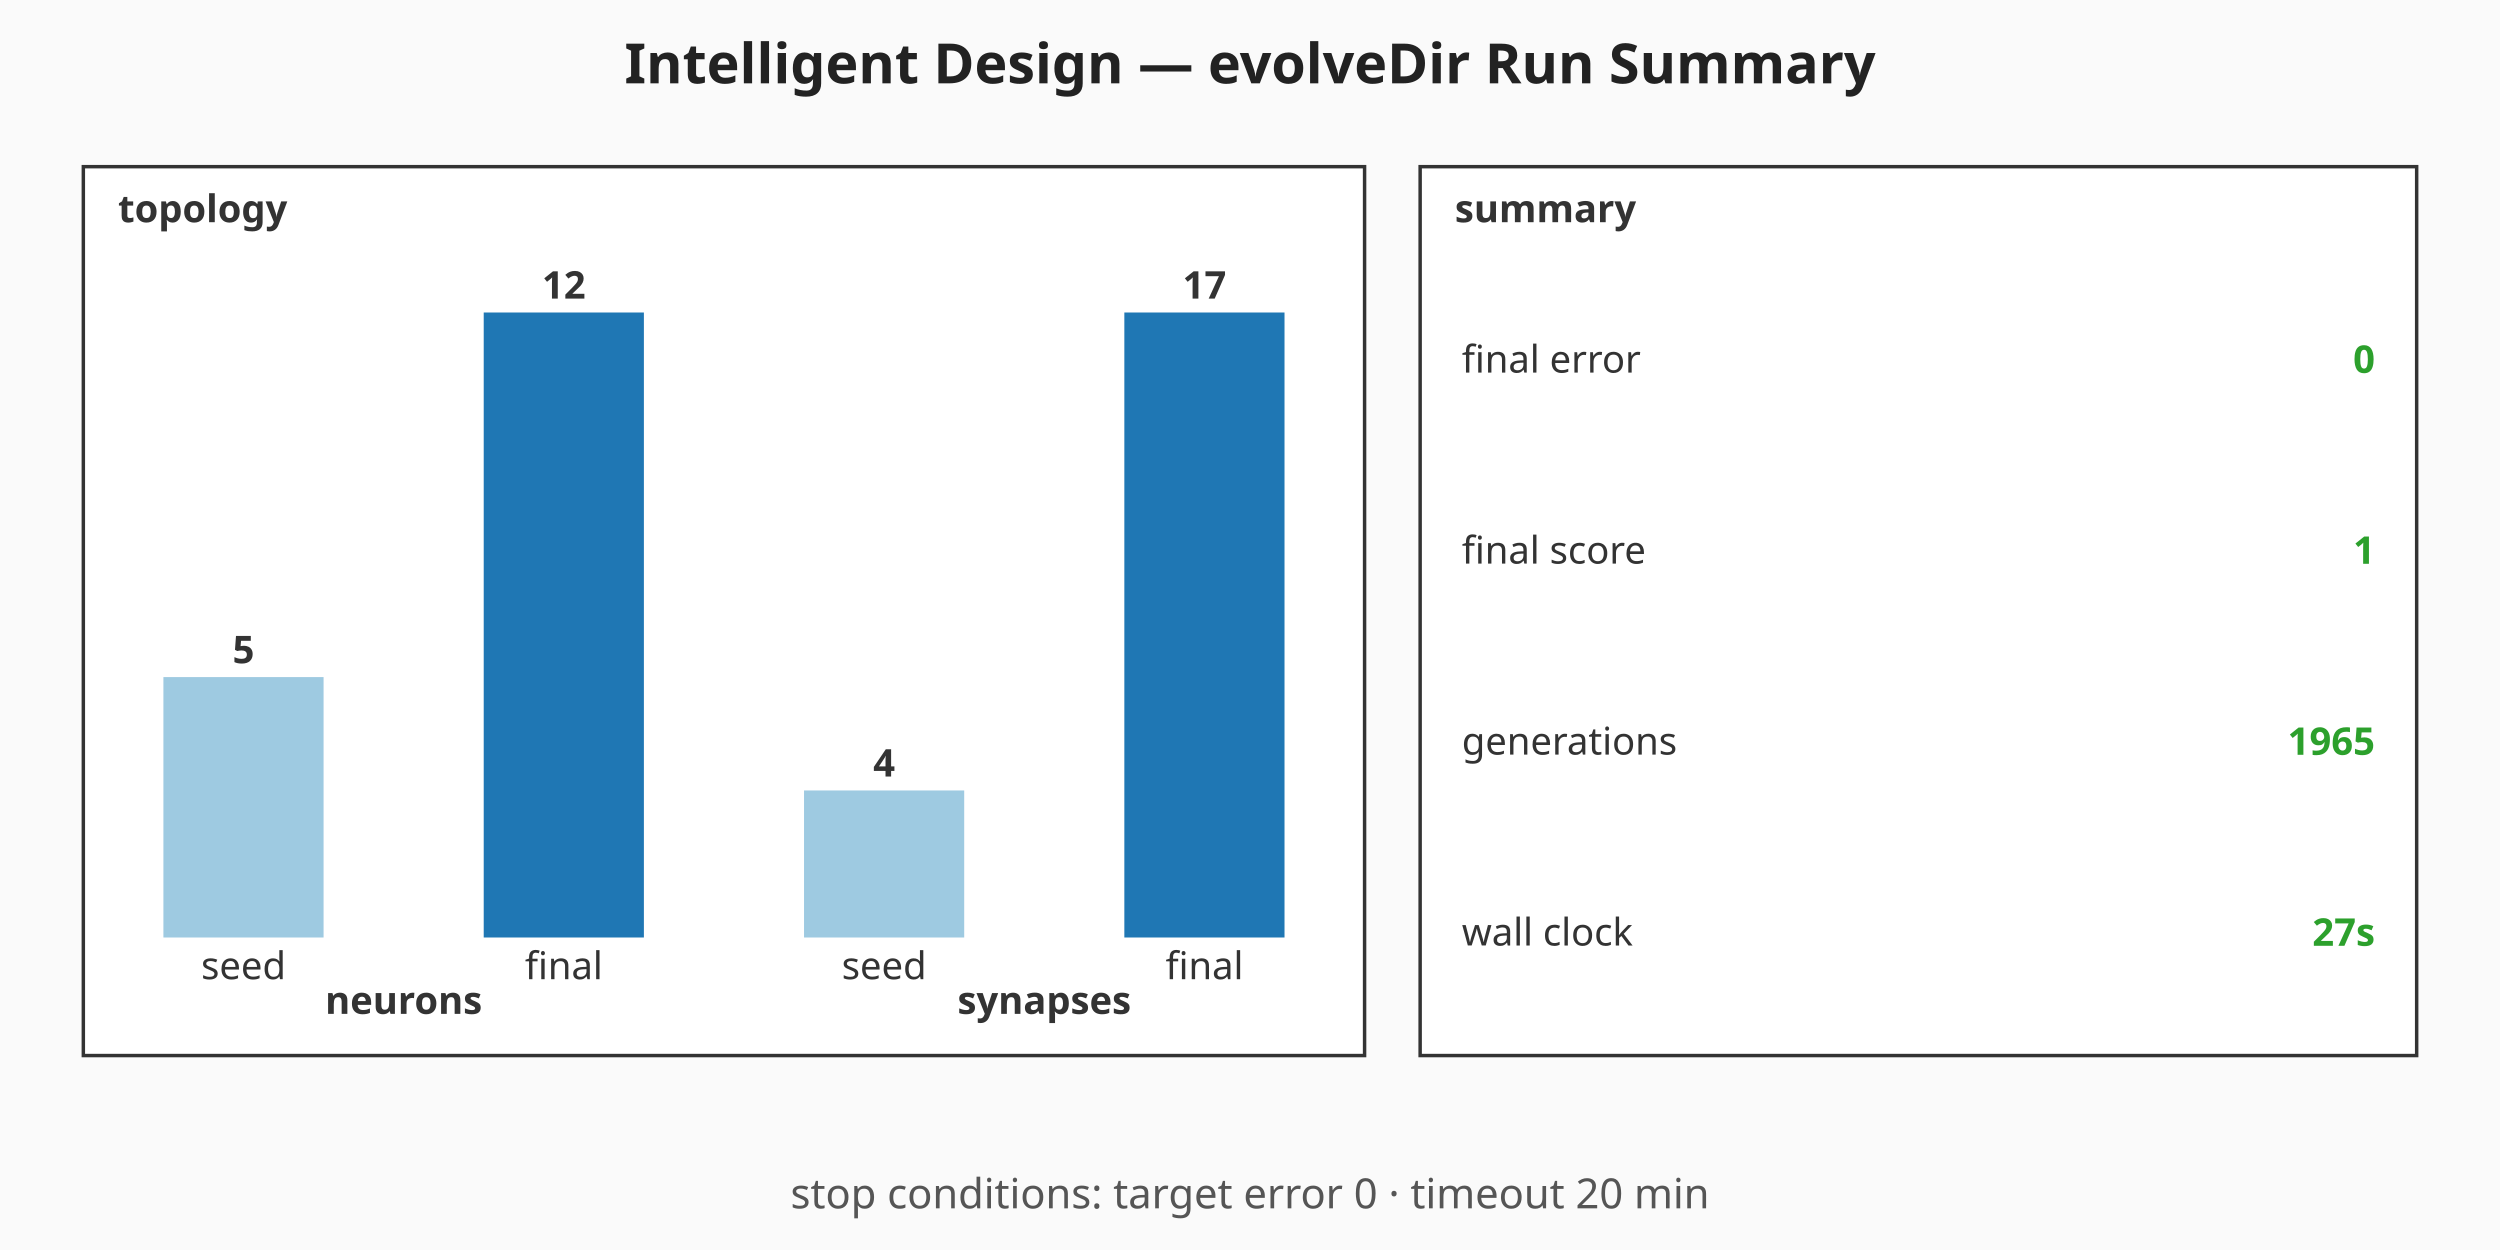
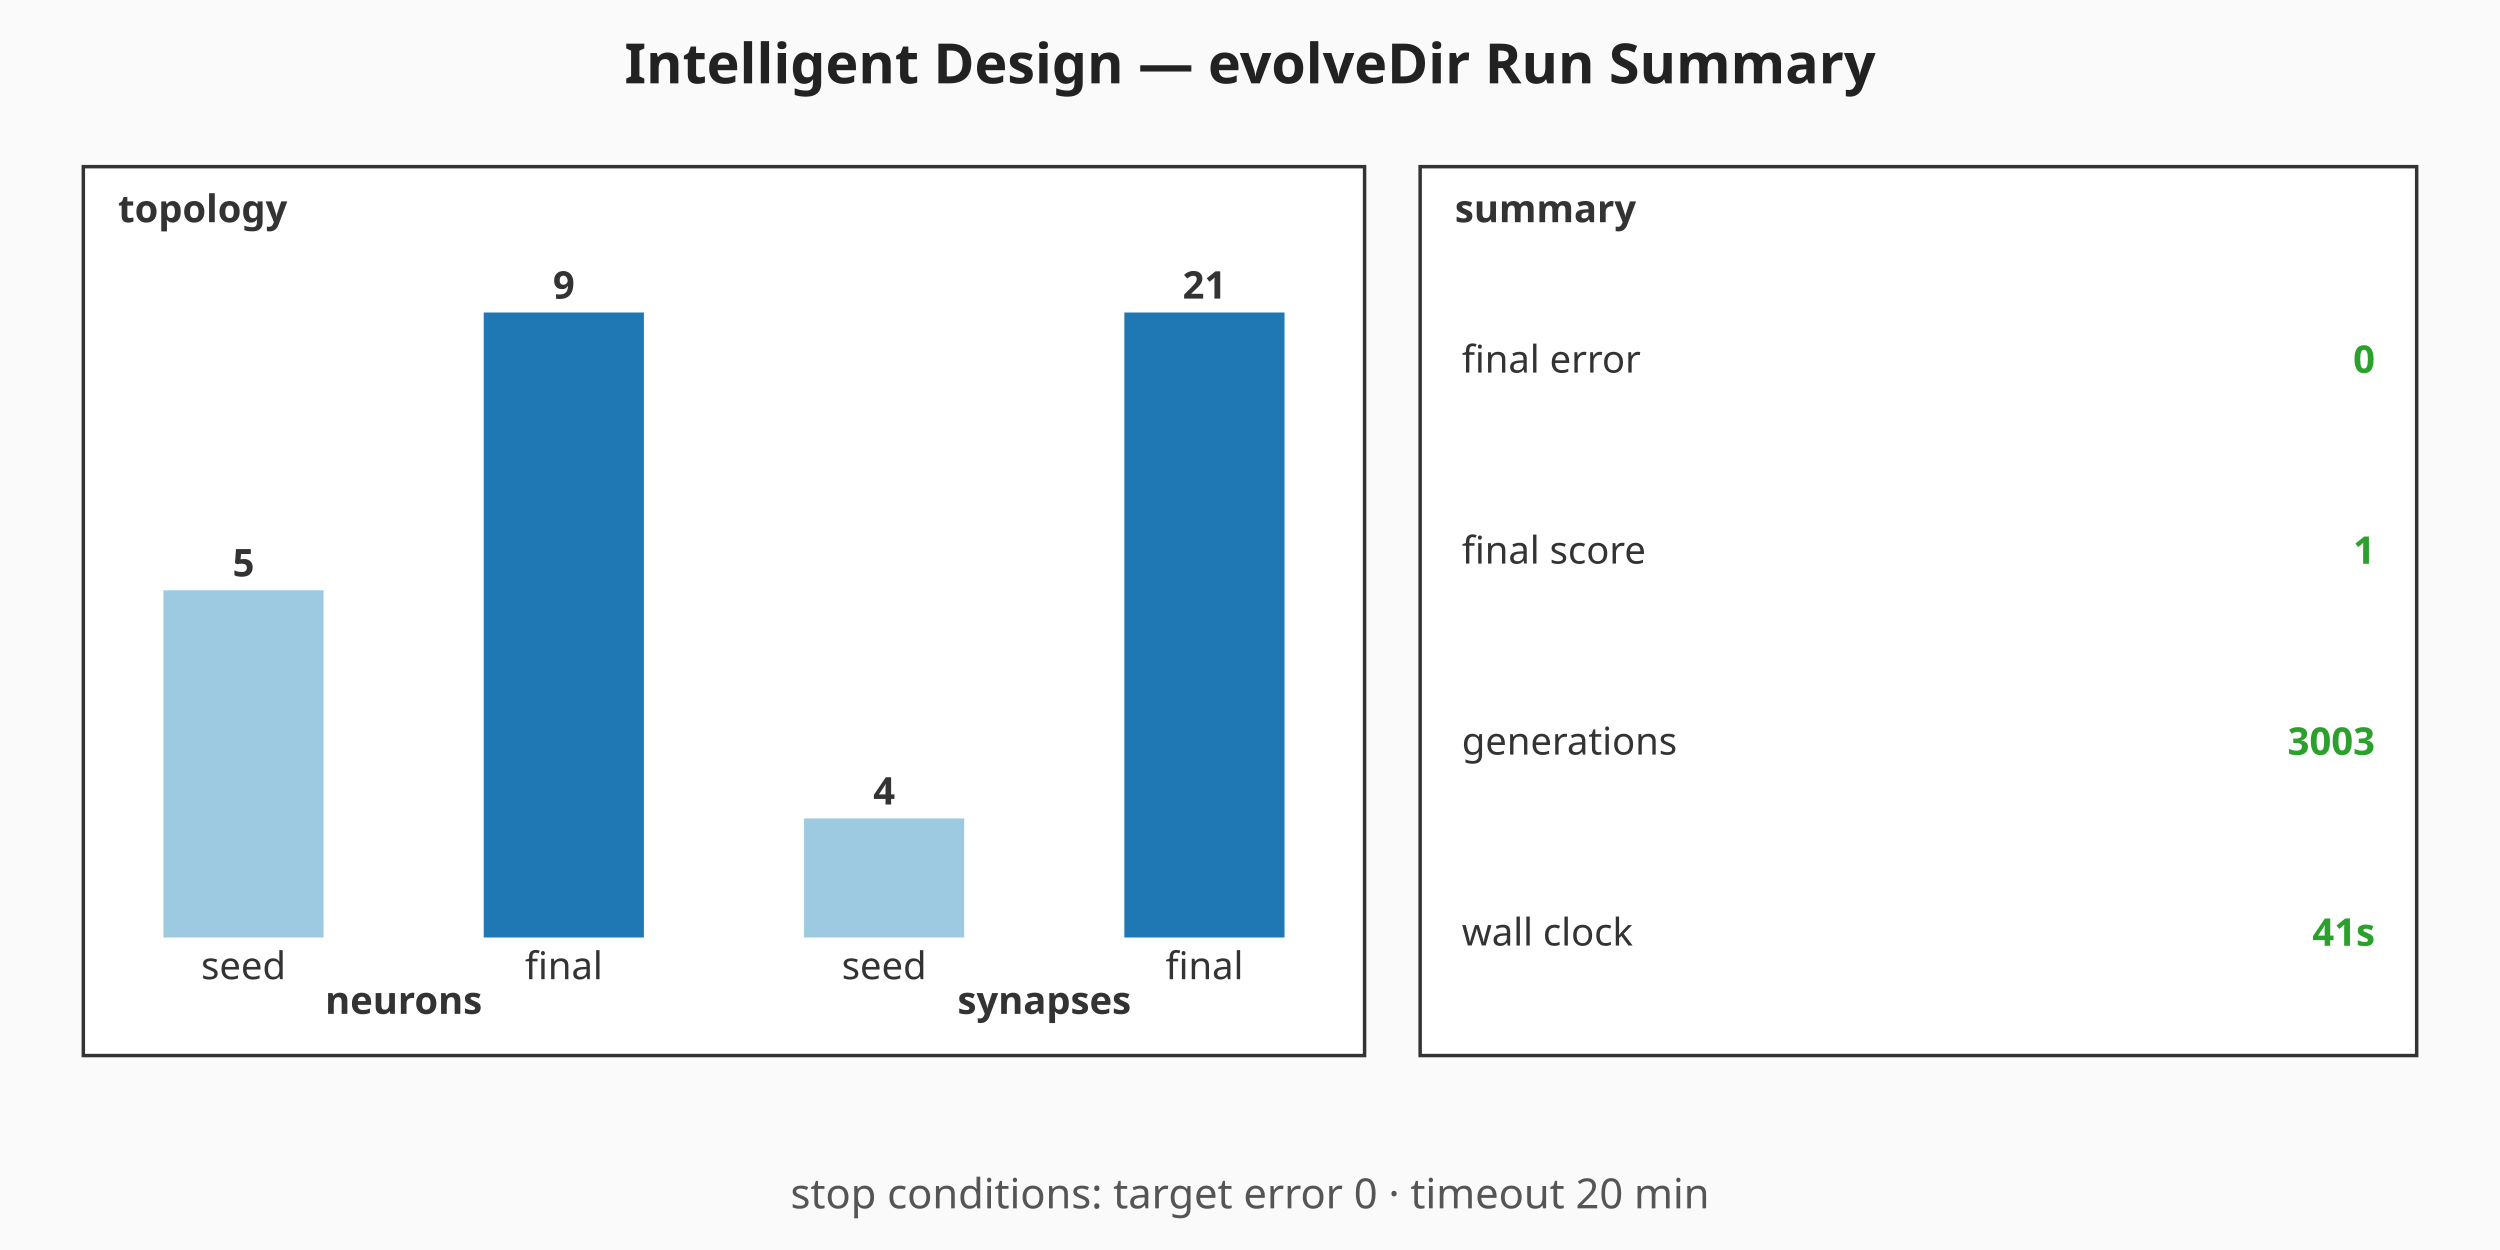
<svg xmlns="http://www.w3.org/2000/svg" viewBox="0 0 720 360" width="720" height="360" role="img" aria-label="Intelligent Design — evolveDir Run Summary summary chart">
  <rect width="720" height="360" fill="#fafafa" />
  <text x="360" y="24" text-anchor="middle" font-family="sans-serif" font-size="16" font-weight="bold" fill="#222">Intelligent Design — evolveDir Run Summary</text>
  <g class="topology" font-family="sans-serif" font-size="11" fill="#333">
    <rect x="24" y="48" width="369" height="256" fill="#ffffff" stroke="#333" stroke-width="1" />
    <text x="34" y="64" font-weight="bold">topology</text>
-     <rect class="topo-bar topo-bar-seed-neurons" x="47.06" y="195" width="46.13" height="75" fill="#9ecae1" />
-     <text x="70.13" y="191" text-anchor="middle" font-weight="bold">5</text>
+     <rect class="topo-bar topo-bar-seed-neurons" x="47.06" y="170" width="46.13" height="100" fill="#9ecae1" />
+     <text x="70.13" y="166" text-anchor="middle" font-weight="bold">5</text>
    <text x="70.13" y="282" text-anchor="middle">seed</text>
    <rect class="topo-bar topo-bar-final-neurons" x="139.31" y="90" width="46.13" height="180" fill="#1f77b4" />
-     <text x="162.38" y="86" text-anchor="middle" font-weight="bold">12</text>
+     <text x="162.38" y="86" text-anchor="middle" font-weight="bold">9</text>
    <text x="162.38" y="282" text-anchor="middle">final</text>
    <text x="116.25" y="292" text-anchor="middle" font-weight="bold">neurons</text>
-     <rect class="topo-bar topo-bar-seed-synapses" x="231.56" y="227.65" width="46.13" height="42.35" fill="#9ecae1" />
-     <text x="254.63" y="223.65" text-anchor="middle" font-weight="bold">4</text>
+     <rect class="topo-bar topo-bar-seed-synapses" x="231.56" y="235.71" width="46.13" height="34.29" fill="#9ecae1" />
+     <text x="254.63" y="231.71" text-anchor="middle" font-weight="bold">4</text>
    <text x="254.63" y="282" text-anchor="middle">seed</text>
    <rect class="topo-bar topo-bar-final-synapses" x="323.81" y="90" width="46.13" height="180" fill="#1f77b4" />
-     <text x="346.88" y="86" text-anchor="middle" font-weight="bold">17</text>
+     <text x="346.88" y="86" text-anchor="middle" font-weight="bold">21</text>
    <text x="346.88" y="282" text-anchor="middle">final</text>
    <text x="300.75" y="292" text-anchor="middle" font-weight="bold">synapses</text>
  </g>
  <g class="callouts" font-family="sans-serif" font-size="11" fill="#333">
    <rect x="409" y="48" width="287" height="256" fill="#ffffff" stroke="#333" stroke-width="1" />
    <text x="419" y="64" font-weight="bold">summary</text>
    <text class="callout-label" x="421" y="103.5" dominant-baseline="middle">final error</text>
    <text class="callout-value" x="684" y="103.5" text-anchor="end" dominant-baseline="middle" font-weight="bold" fill="#2ca02c">0</text>
    <text class="callout-label" x="421" y="158.5" dominant-baseline="middle">final score</text>
    <text class="callout-value" x="684" y="158.5" text-anchor="end" dominant-baseline="middle" font-weight="bold" fill="#2ca02c">1</text>
    <text class="callout-label" x="421" y="213.5" dominant-baseline="middle">generations</text>
-     <text class="callout-value" x="684" y="213.5" text-anchor="end" dominant-baseline="middle" font-weight="bold" fill="#2ca02c">1965</text>
+     <text class="callout-value" x="684" y="213.5" text-anchor="end" dominant-baseline="middle" font-weight="bold" fill="#2ca02c">3003</text>
    <text class="callout-label" x="421" y="268.5" dominant-baseline="middle">wall clock</text>
-     <text class="callout-value" x="684" y="268.5" text-anchor="end" dominant-baseline="middle" font-weight="bold" fill="#2ca02c">27s</text>
+     <text class="callout-value" x="684" y="268.5" text-anchor="end" dominant-baseline="middle" font-weight="bold" fill="#2ca02c">41s</text>
  </g>
  <g class="caption" font-family="sans-serif" font-size="12" fill="#555">
    <text x="360" y="348" text-anchor="middle">stop conditions: target error 0 · timeout 20 min</text>
  </g>
</svg>
